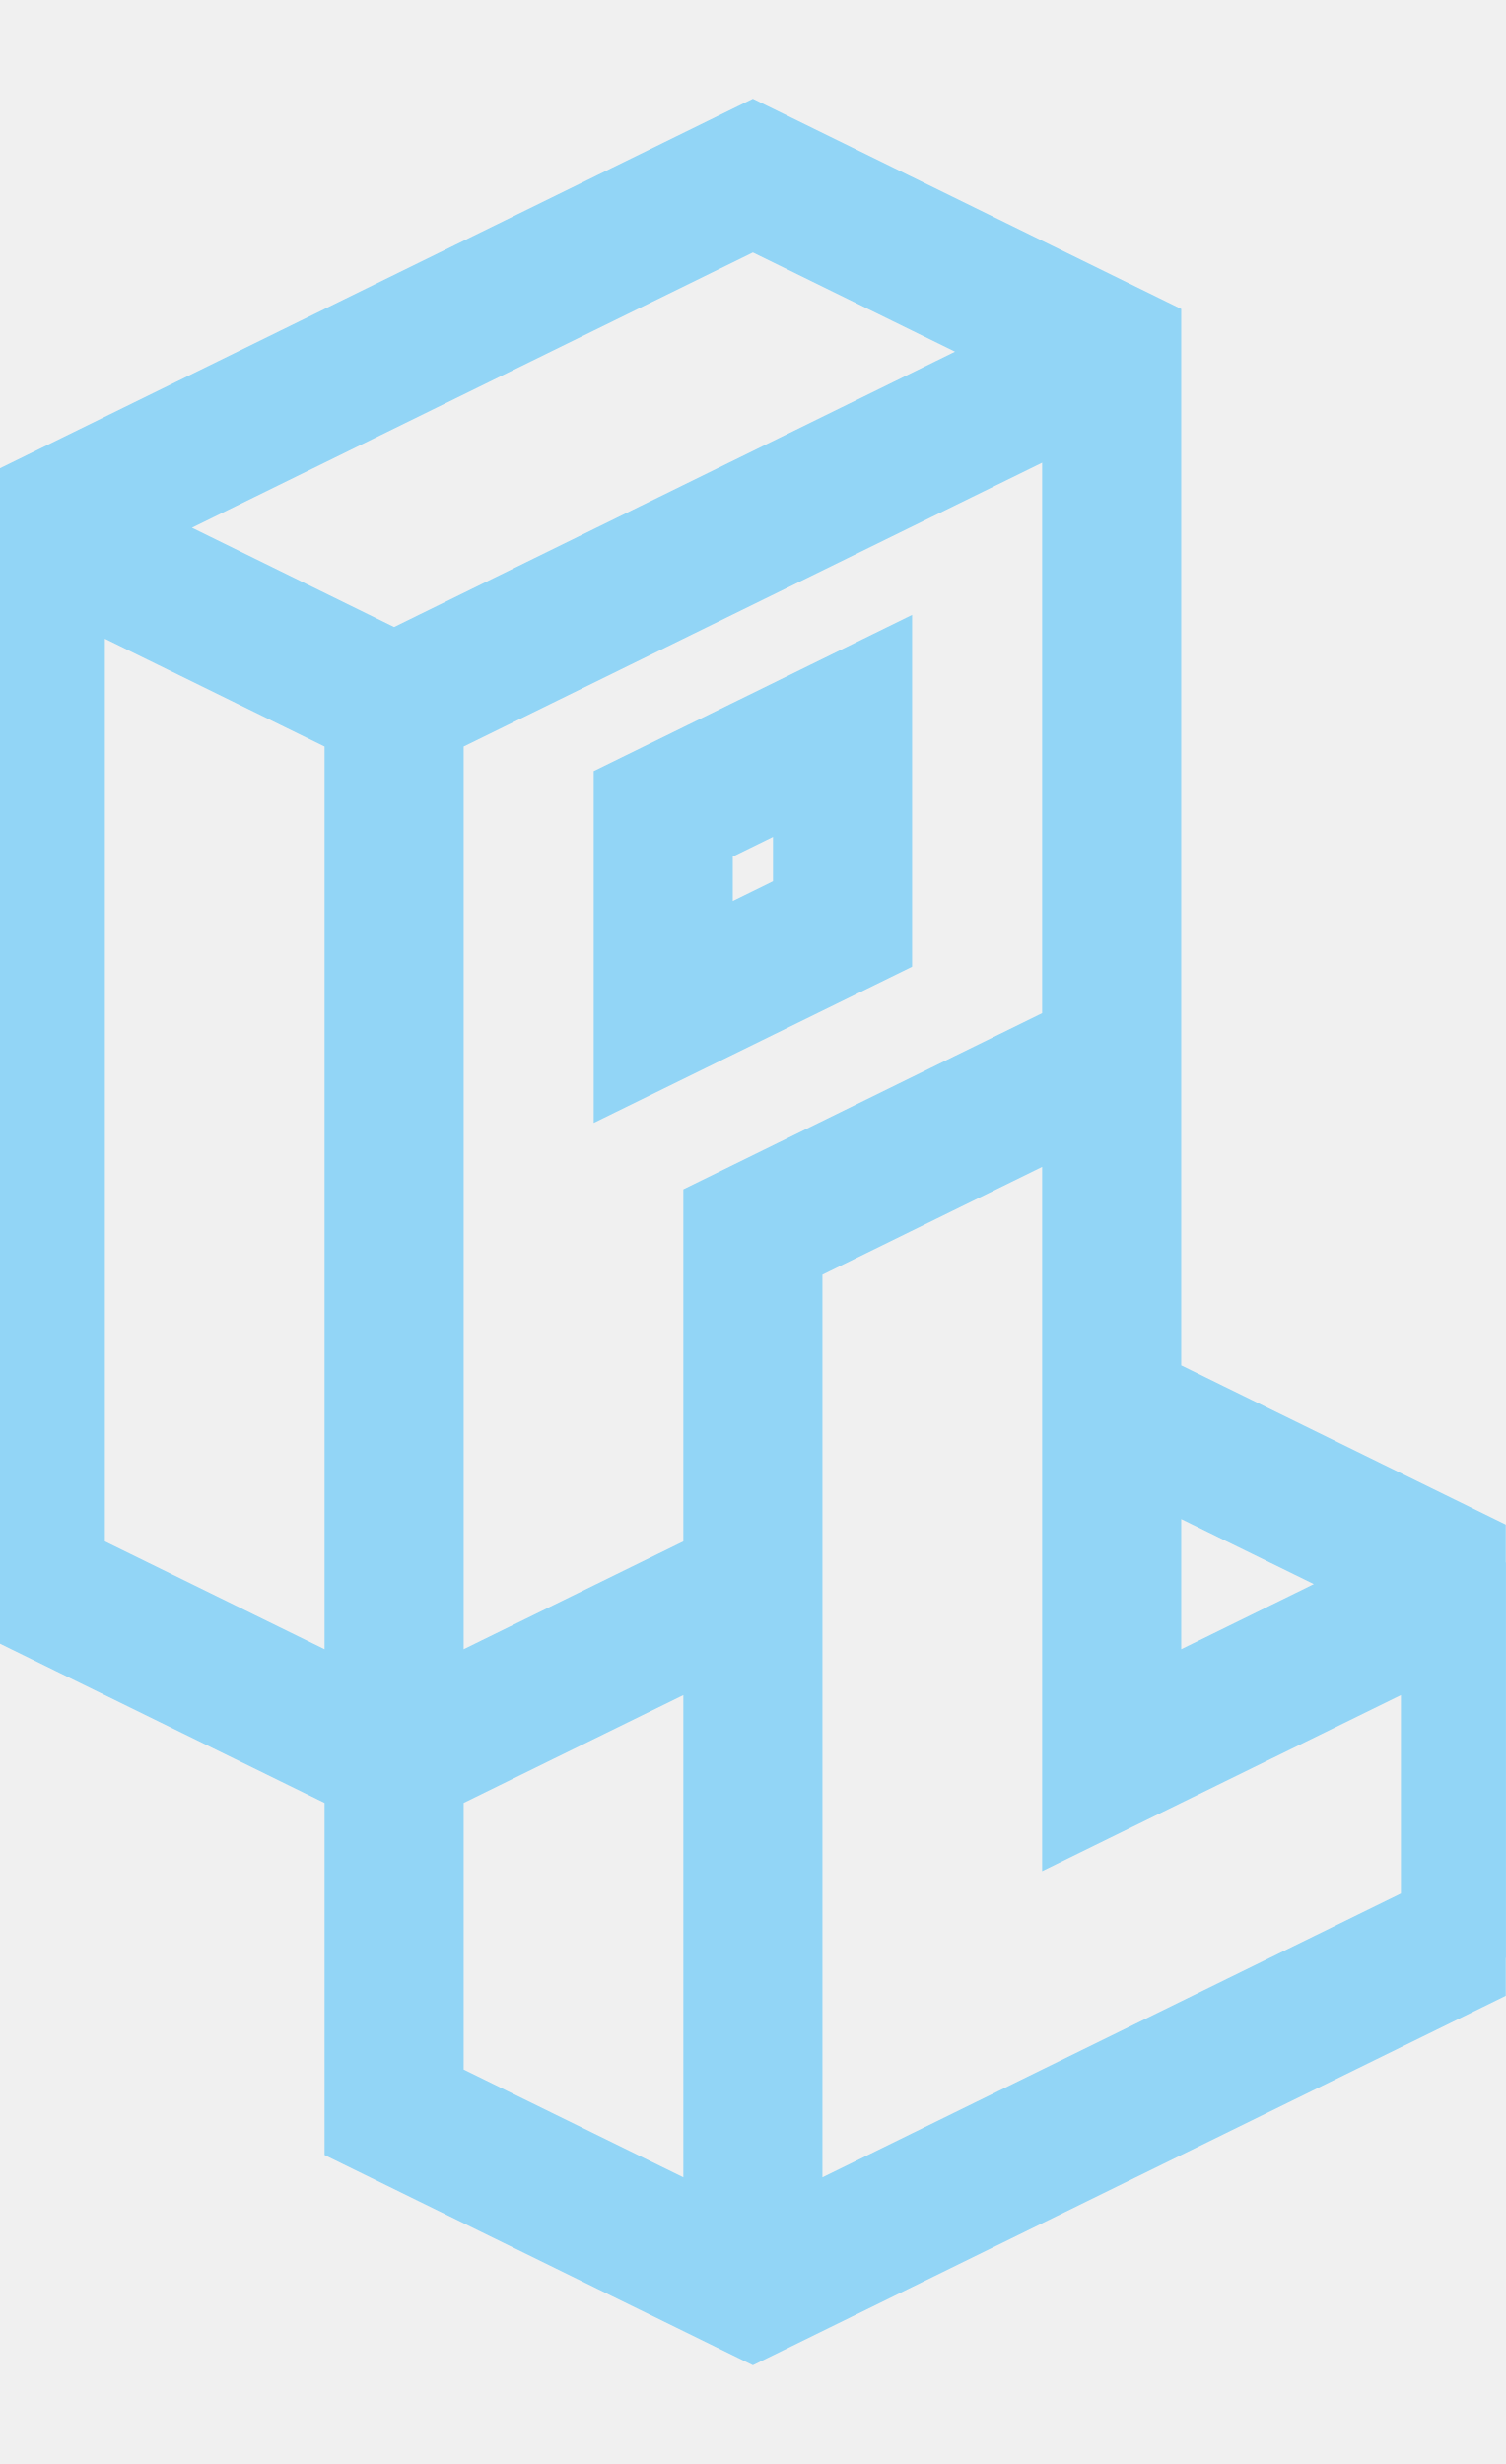
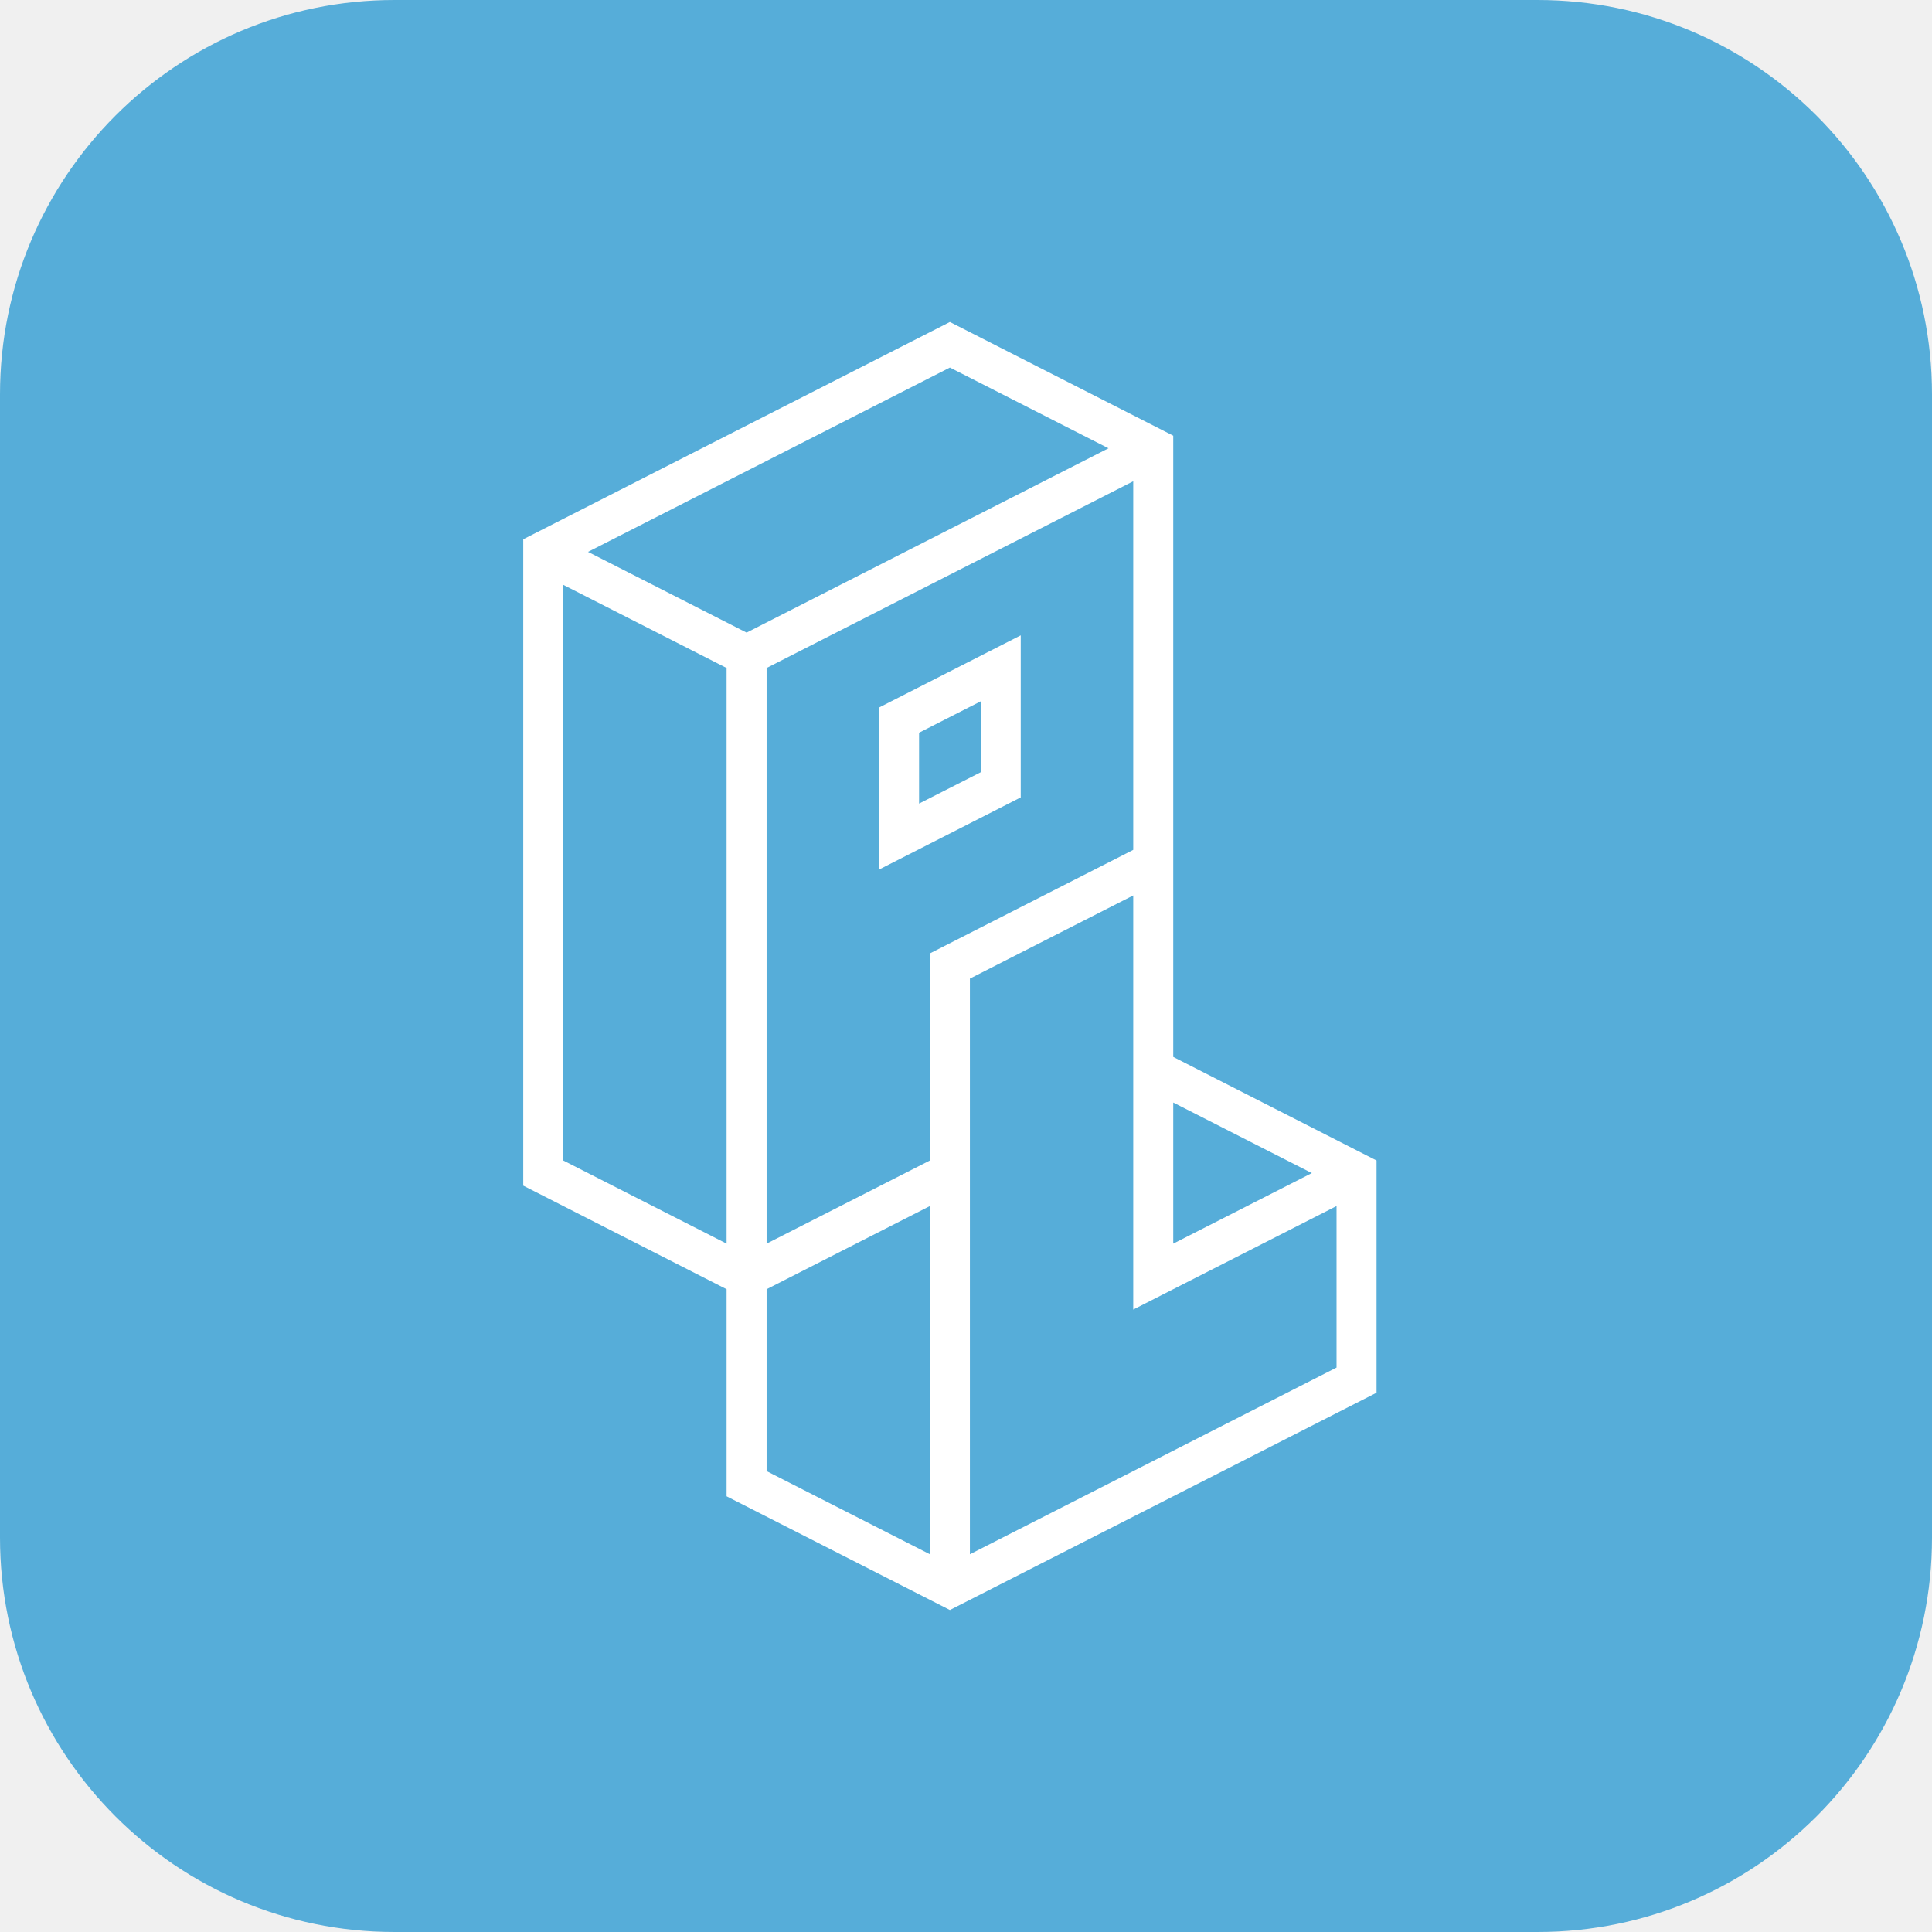
- <svg xmlns="http://www.w3.org/2000/svg" width="11" height="18" viewBox="0 0 11 18" fill="none">
-   <g clip-path="url(#clip0_615_1950)">
-     <path fill-rule="evenodd" clip-rule="evenodd" d="M5.5 1L8.379 2.413V10.13L11 11.416V14.301L5.5 17L2.621 15.587V13.015L0 11.729V3.699L5.5 1ZM3.137 13.015L5.242 11.982V16.307L3.137 15.274V13.015ZM5.758 16.307L10.484 13.988V11.982L7.863 13.268V8.123L5.758 9.156V16.307ZM7.863 7.557V2.979L3.137 5.298V12.449L5.242 11.416V8.844L7.863 7.557ZM2.879 4.859L7.544 2.569L5.5 1.566L0.835 3.855L2.879 4.859ZM0.516 4.265V11.416L2.621 12.449V5.298L0.516 4.265ZM10.165 11.572L8.379 12.449V10.696L10.165 11.572ZM6.413 4.893V6.906L4.587 7.802V5.789L6.413 4.893ZM5.103 6.102V6.983L5.897 6.593V5.712L5.103 6.102Z" fill="#92D5F6" stroke="#92D5F6" stroke-width="0.5" stroke-miterlimit="10" />
-   </g>
-   <defs>
-     <clipPath id="clip0_615_1950">
-       <rect width="11" height="18" fill="white" />
-     </clipPath>
-   </defs>
+ <svg xmlns="http://www.w3.org/2000/svg" width="48" height="48" viewBox="0 0 48 48" fill="none">
+   <rect width="48" height="48" rx="9.8" fill="#56ADD9" />
+   <path fill-rule="evenodd" clip-rule="evenodd" d="M23.6 8L29.149 10.825V26.259L34.2 28.832V34.602L23.6 40L18.052 37.175V32.03L13 29.457V13.398L23.6 8ZM19.046 32.03L23.103 29.964V38.615L19.046 36.549V32.03ZM24.097 38.615L33.206 33.977V29.964L28.155 32.536V22.247L24.097 24.313V38.615ZM28.155 21.115V11.957L19.046 16.596V30.898L23.103 28.832V23.687L28.155 21.115ZM18.549 15.717L27.54 11.138L23.6 9.132L14.609 13.711L18.549 15.717ZM13.994 14.53V28.832L18.052 30.898V16.596L13.994 14.53ZM32.592 29.145L29.149 30.898V27.392L32.592 29.145ZM25.36 15.785V19.811L21.84 21.604V17.578L25.36 15.785ZM22.834 18.204V19.965L24.366 19.186V17.424L22.834 18.204Z" fill="white" />
</svg>
